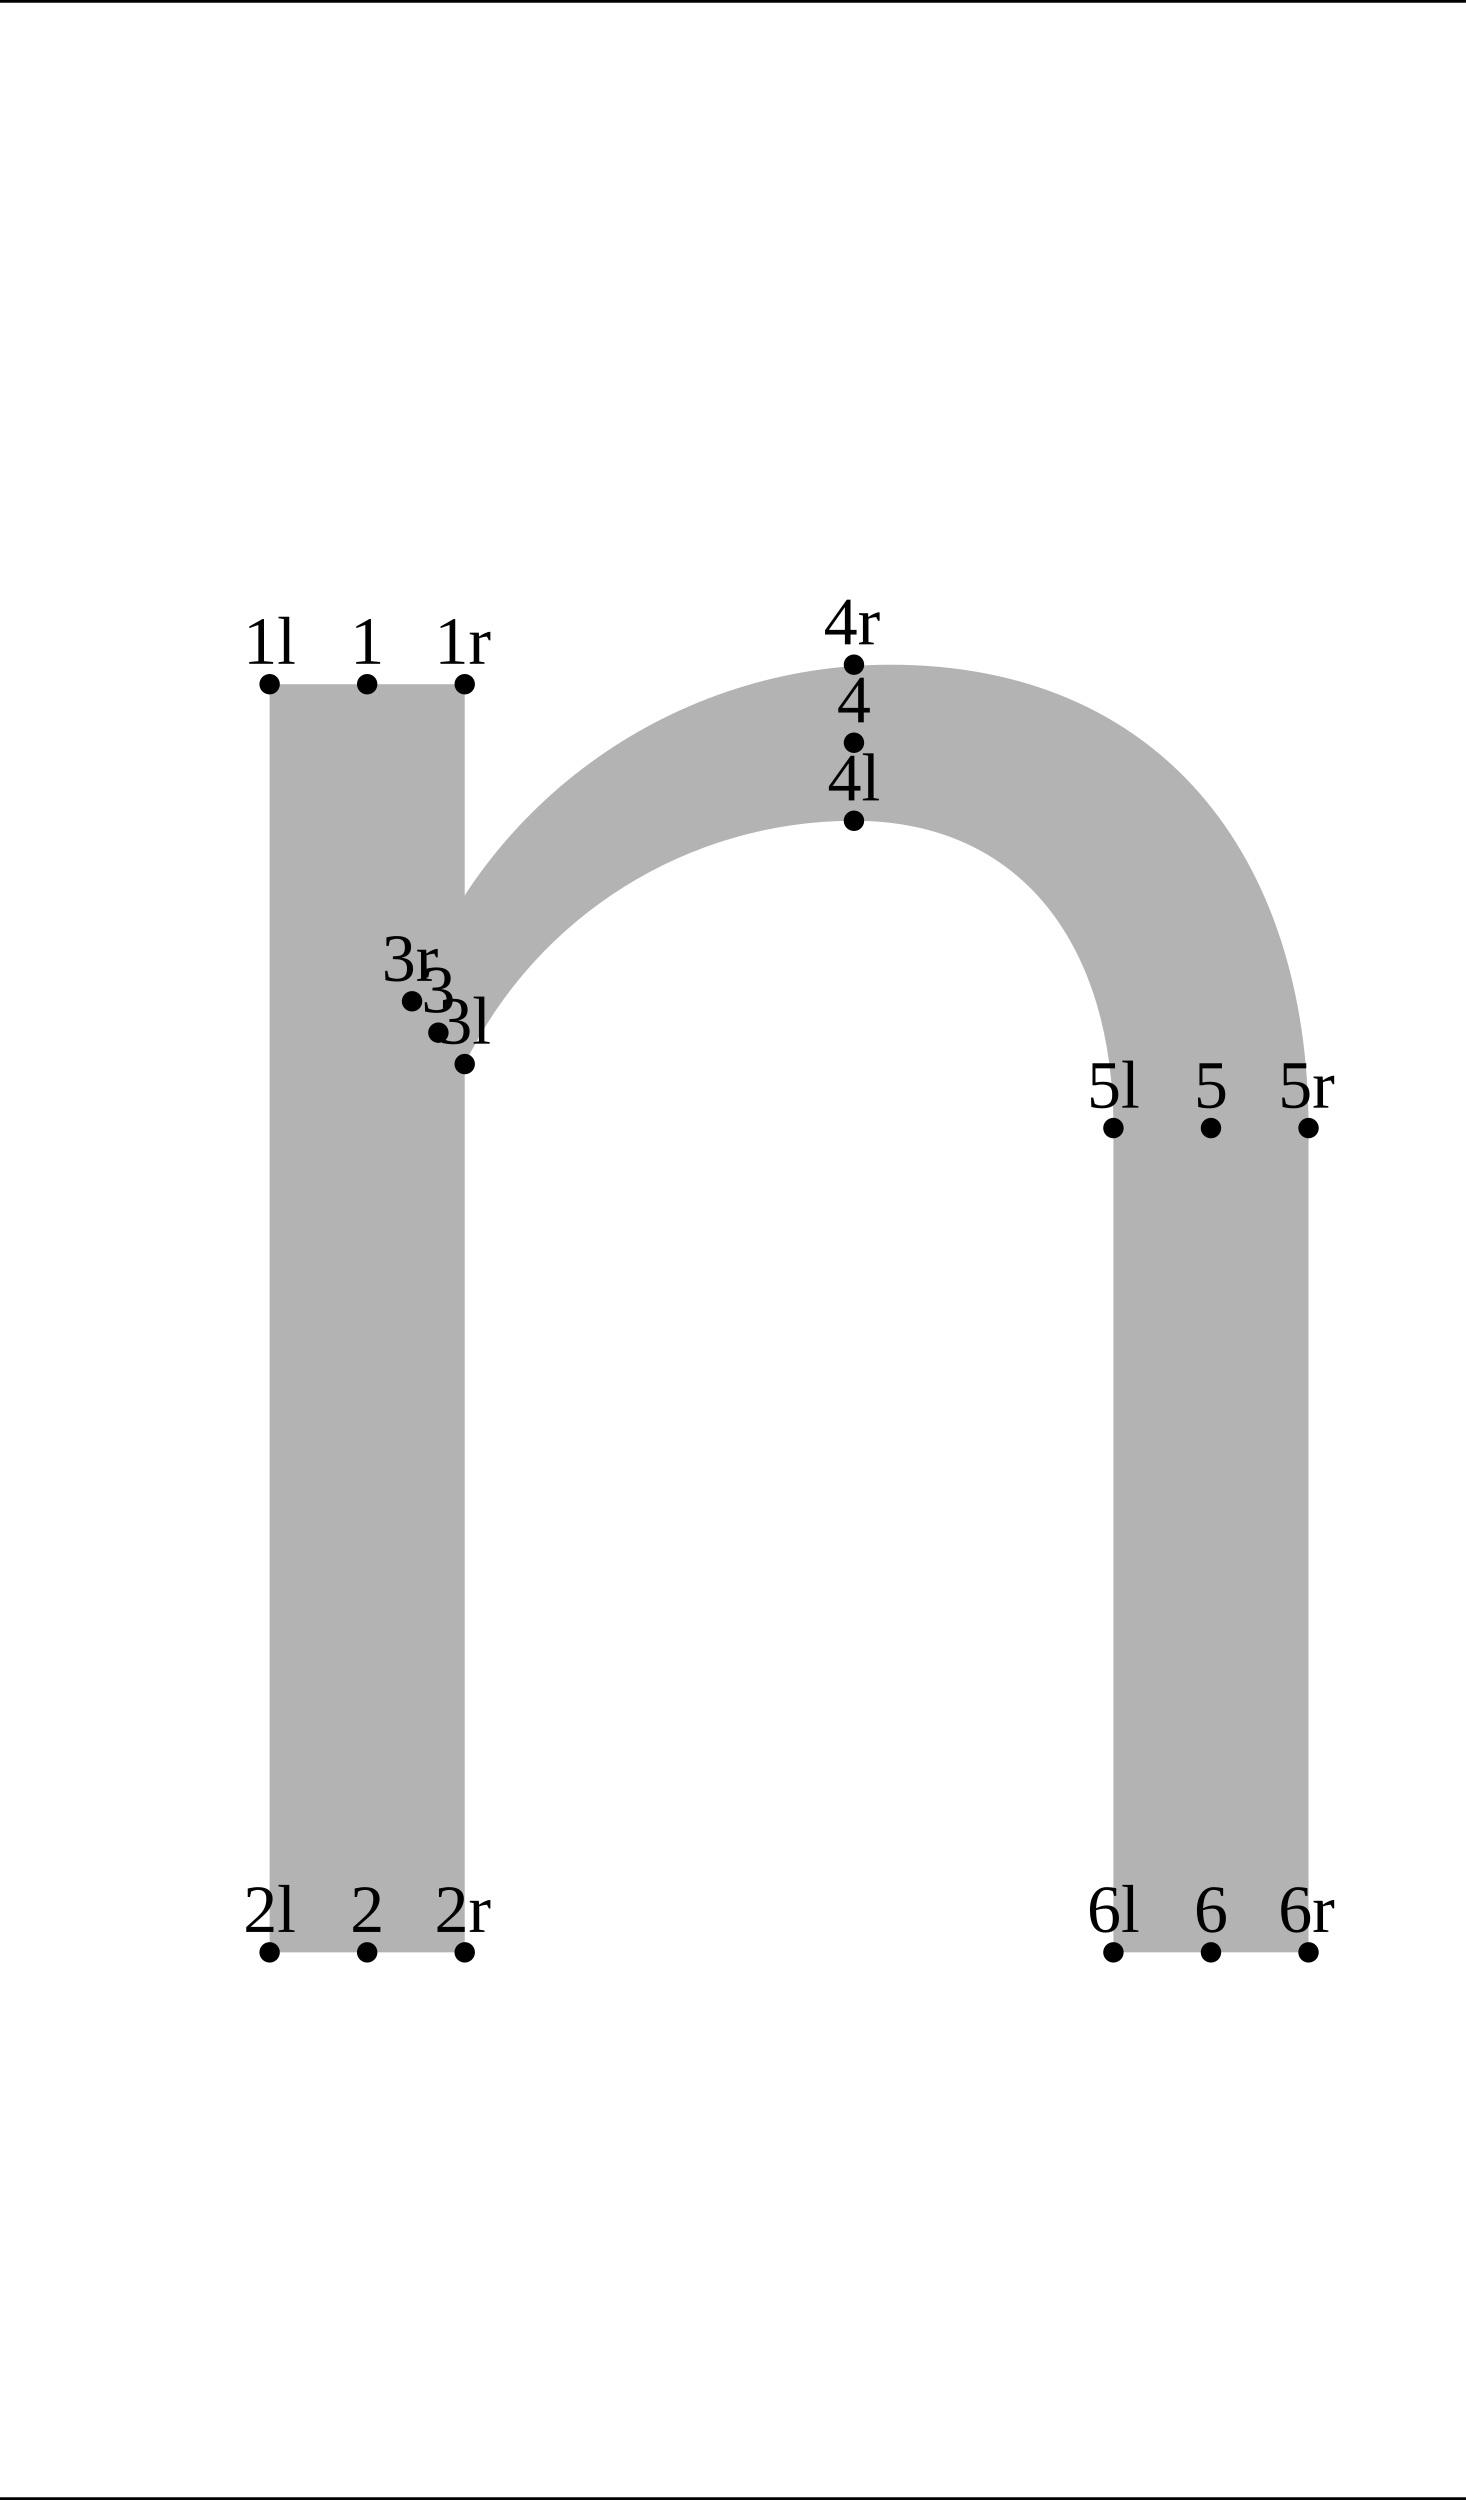
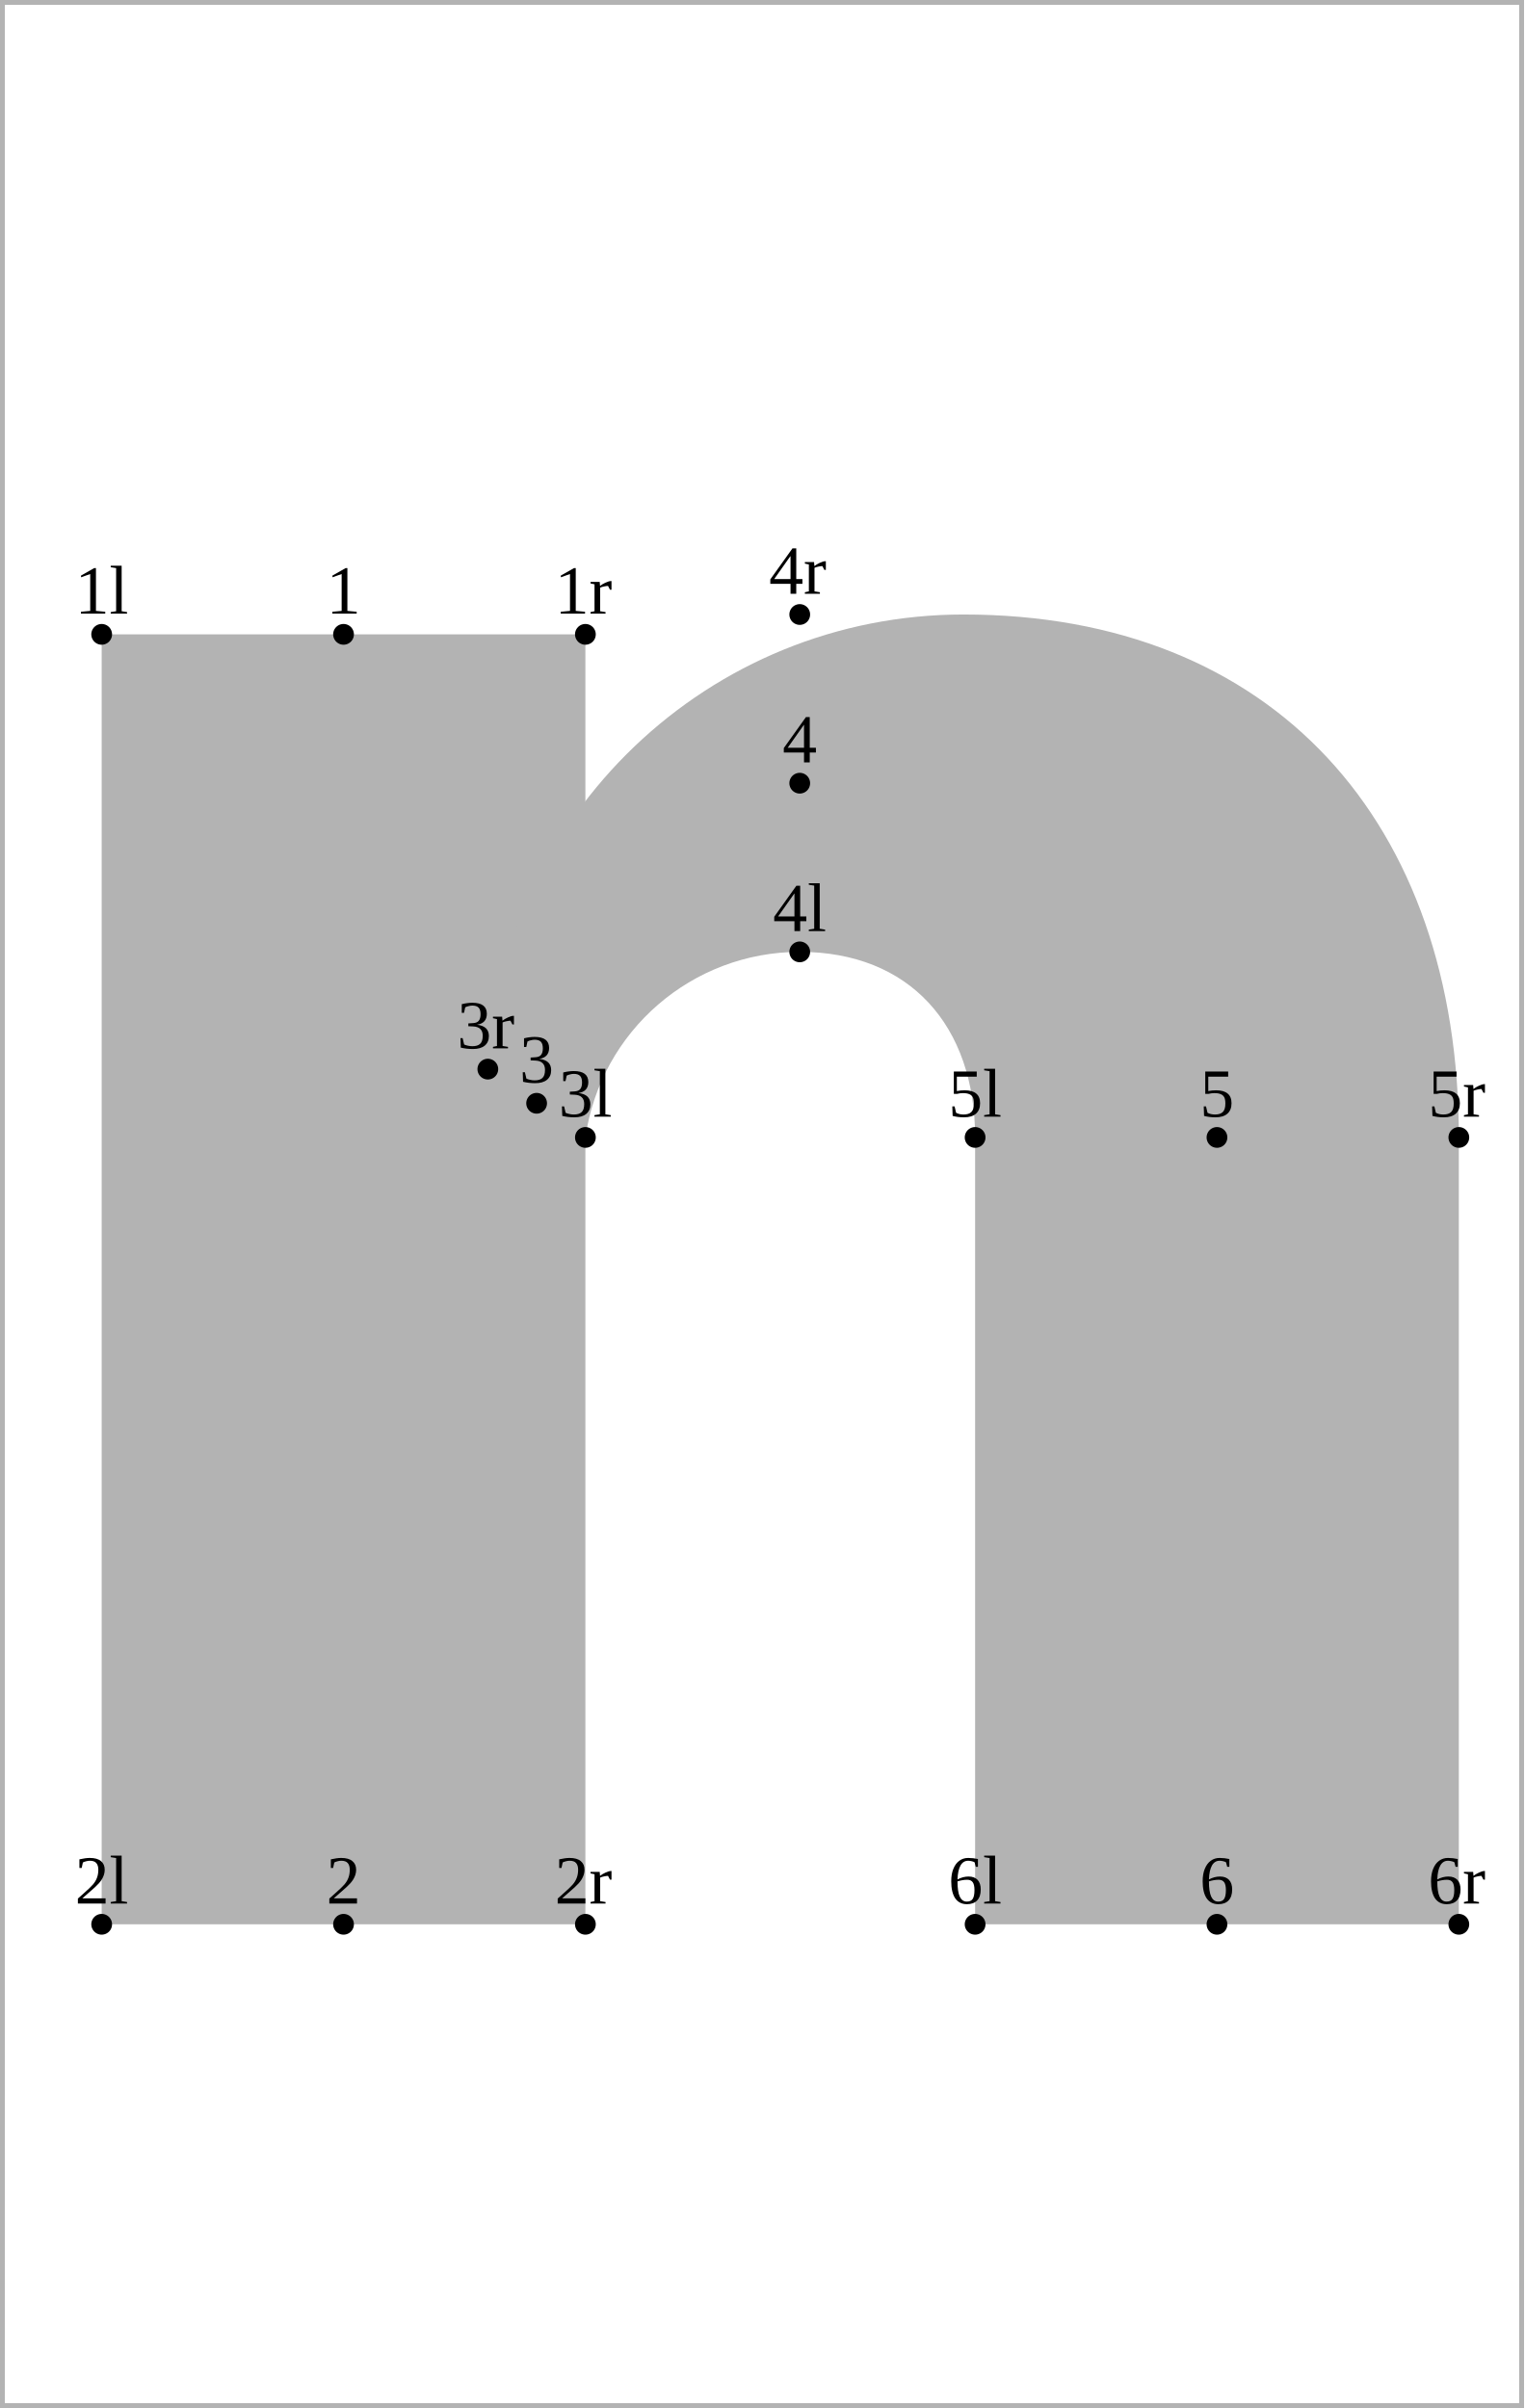
- <svg xmlns="http://www.w3.org/2000/svg" version="1.1" width="215.593" height="367.662" viewBox="0 0 215.593 367.662">
-   <path d="M39.652 100.623L68.344 100.623L68.344 287.123L39.652 287.123Z" style="fill: rgb(70%,70%,70%);stroke: none;" />
-   <path d="M60.598 147.253C71.261 117.559,99.416 97.754,130.966 97.754C170.113 97.754,192.439 125.364,192.439 165.899L192.439 287.123L163.746 287.123L163.746 165.899C163.746 139.48,150.561 120.708,125.586 120.708C101.235 120.708,79.015 134.595,68.344 156.484Z" style="fill: rgb(70%,70%,70%);stroke: none;" />
-   <g transform="translate(35.77753 97.62328)" style="fill: rgb(0%,0%,0%);">
+ <svg xmlns="http://www.w3.org/2000/svg" version="1.1" width="225.598" height="356.505" viewBox="0 0 225.598 356.505">
+   <path d="M15.05 93.915L86.653 93.915L86.653 284.891L15.05 284.891Z" style="fill: rgb(70%,70%,70%);stroke: none;" />
+   <path d="M72.212 158.284C73.909 120.631,104.929 90.977,142.621 90.977C188.467 90.977,215.945 121.692,215.945 168.396L215.945 284.891L144.342 284.891L144.342 168.396C144.342 151.835,134.627 140.925,118.382 140.925C102.449 140.925,88.934 152.626,86.653 168.396Z" style="fill: rgb(70%,70%,70%);stroke: none;" />
+   <g transform="matrix(1.024002,-0,-0,1.024002,11.08298 90.84288)" style="fill: rgb(0%,0%,0%);">
    <text font-size="9.963">1l</text>
  </g>
-   <path d="M39.652 100.623l0 0" style="stroke:rgb(0%,0%,0%); stroke-width: 3;stroke-linecap: round;stroke-linejoin: round;stroke-miterlimit: 10;fill: none;" />
-   <g transform="translate(35.77753 284.1234)" style="fill: rgb(0%,0%,0%);">
+   <path d="M15.05 93.915l0 0" style="stroke:rgb(0%,0%,0%); stroke-width: 3.072;stroke-linecap: round;stroke-linejoin: round;stroke-miterlimit: 10;fill: none;" />
+   <g transform="matrix(1.024002,-0,-0,1.024002,11.08298 281.8194)" style="fill: rgb(0%,0%,0%);">
    <text font-size="9.963">2l</text>
  </g>
-   <path d="M39.652 287.123l0 0" style="stroke:rgb(0%,0%,0%); stroke-width: 3;stroke-linecap: round;stroke-linejoin: round;stroke-miterlimit: 10;fill: none;" />
-   <g transform="translate(64.46997 153.4839)" style="fill: rgb(0%,0%,0%);">
+   <path d="M15.05 284.891l0 0" style="stroke:rgb(0%,0%,0%); stroke-width: 3.072;stroke-linecap: round;stroke-linejoin: round;stroke-miterlimit: 10;fill: none;" />
+   <g transform="matrix(1.024002,-0,-0,1.024002,82.68553 165.3236)" style="fill: rgb(0%,0%,0%);">
    <text font-size="9.963">3l</text>
  </g>
-   <path d="M68.344 156.484l0 0" style="stroke:rgb(0%,0%,0%); stroke-width: 3;stroke-linecap: round;stroke-linejoin: round;stroke-miterlimit: 10;fill: none;" />
-   <g transform="translate(121.7117 117.7078)" style="fill: rgb(0%,0%,0%);">
+   <path d="M86.653 168.396l0 0" style="stroke:rgb(0%,0%,0%); stroke-width: 3.072;stroke-linecap: round;stroke-linejoin: round;stroke-miterlimit: 10;fill: none;" />
+   <g transform="matrix(1.024002,-0,-0,1.024002,114.4148 137.853)" style="fill: rgb(0%,0%,0%);">
    <text font-size="9.963">4l</text>
  </g>
-   <path d="M125.586 120.708l0 0" style="stroke:rgb(0%,0%,0%); stroke-width: 3;stroke-linecap: round;stroke-linejoin: round;stroke-miterlimit: 10;fill: none;" />
-   <g transform="translate(159.8718 162.8994)" style="fill: rgb(0%,0%,0%);">
+   <path d="M118.382 140.925l0 0" style="stroke:rgb(0%,0%,0%); stroke-width: 3.072;stroke-linecap: round;stroke-linejoin: round;stroke-miterlimit: 10;fill: none;" />
+   <g transform="matrix(1.024002,-0,-0,1.024002,140.3748 165.3236)" style="fill: rgb(0%,0%,0%);">
    <text font-size="9.963">5l</text>
  </g>
-   <path d="M163.746 165.899l0 0" style="stroke:rgb(0%,0%,0%); stroke-width: 3;stroke-linecap: round;stroke-linejoin: round;stroke-miterlimit: 10;fill: none;" />
-   <g transform="translate(159.8718 284.1234)" style="fill: rgb(0%,0%,0%);">
+   <path d="M144.342 168.396l0 0" style="stroke:rgb(0%,0%,0%); stroke-width: 3.072;stroke-linecap: round;stroke-linejoin: round;stroke-miterlimit: 10;fill: none;" />
+   <g transform="matrix(1.024002,-0,-0,1.024002,140.3748 281.8194)" style="fill: rgb(0%,0%,0%);">
    <text font-size="9.963">6l</text>
  </g>
-   <path d="M163.746 287.123l0 0" style="stroke:rgb(0%,0%,0%); stroke-width: 3;stroke-linecap: round;stroke-linejoin: round;stroke-miterlimit: 10;fill: none;" />
-   <g transform="translate(51.50745 97.62328)" style="fill: rgb(0%,0%,0%);">
+   <path d="M144.342 284.891l0 0" style="stroke:rgb(0%,0%,0%); stroke-width: 3.072;stroke-linecap: round;stroke-linejoin: round;stroke-miterlimit: 10;fill: none;" />
+   <g transform="matrix(1.024002,-0,-0,1.024002,48.30118 90.84288)" style="fill: rgb(0%,0%,0%);">
    <text font-size="9.963">1</text>
  </g>
-   <path d="M53.998 100.623l0 0" style="stroke:rgb(0%,0%,0%); stroke-width: 3;stroke-linecap: round;stroke-linejoin: round;stroke-miterlimit: 10;fill: none;" />
-   <g transform="translate(51.50745 284.1234)" style="fill: rgb(0%,0%,0%);">
+   <path d="M50.852 93.915l0 0" style="stroke:rgb(0%,0%,0%); stroke-width: 3.072;stroke-linecap: round;stroke-linejoin: round;stroke-miterlimit: 10;fill: none;" />
+   <g transform="matrix(1.024002,-0,-0,1.024002,48.30118 281.8194)" style="fill: rgb(0%,0%,0%);">
    <text font-size="9.963">2</text>
  </g>
-   <path d="M53.998 287.123l0 0" style="stroke:rgb(0%,0%,0%); stroke-width: 3;stroke-linecap: round;stroke-linejoin: round;stroke-miterlimit: 10;fill: none;" />
-   <g transform="translate(61.98059 148.8682)" style="fill: rgb(0%,0%,0%);">
+   <path d="M50.852 284.891l0 0" style="stroke:rgb(0%,0%,0%); stroke-width: 3.072;stroke-linecap: round;stroke-linejoin: round;stroke-miterlimit: 10;fill: none;" />
+   <g transform="matrix(1.024002,-0,-0,1.024002,76.8821 160.2678)" style="fill: rgb(0%,0%,0%);">
    <text font-size="9.963">3</text>
  </g>
-   <path d="M64.471 151.868l0 0" style="stroke:rgb(0%,0%,0%); stroke-width: 3;stroke-linecap: round;stroke-linejoin: round;stroke-miterlimit: 10;fill: none;" />
-   <g transform="translate(123.0954 106.2309)" style="fill: rgb(0%,0%,0%);">
+   <path d="M79.433 163.34l0 0" style="stroke:rgb(0%,0%,0%); stroke-width: 3.072;stroke-linecap: round;stroke-linejoin: round;stroke-miterlimit: 10;fill: none;" />
+   <g transform="matrix(1.024002,-0,-0,1.024002,115.8317 112.8788)" style="fill: rgb(0%,0%,0%);">
    <text font-size="9.963">4</text>
  </g>
-   <path d="M125.586 109.231l0 0" style="stroke:rgb(0%,0%,0%); stroke-width: 3;stroke-linecap: round;stroke-linejoin: round;stroke-miterlimit: 10;fill: none;" />
-   <g transform="translate(175.6018 162.8994)" style="fill: rgb(0%,0%,0%);">
+   <path d="M118.382 115.951l0 0" style="stroke:rgb(0%,0%,0%); stroke-width: 3.072;stroke-linecap: round;stroke-linejoin: round;stroke-miterlimit: 10;fill: none;" />
+   <g transform="matrix(1.024002,-0,-0,1.024002,177.593 165.3236)" style="fill: rgb(0%,0%,0%);">
    <text font-size="9.963">5</text>
  </g>
-   <path d="M178.092 165.899l0 0" style="stroke:rgb(0%,0%,0%); stroke-width: 3;stroke-linecap: round;stroke-linejoin: round;stroke-miterlimit: 10;fill: none;" />
-   <g transform="translate(175.6018 284.1234)" style="fill: rgb(0%,0%,0%);">
+   <path d="M180.143 168.396l0 0" style="stroke:rgb(0%,0%,0%); stroke-width: 3.072;stroke-linecap: round;stroke-linejoin: round;stroke-miterlimit: 10;fill: none;" />
+   <g transform="matrix(1.024002,-0,-0,1.024002,177.593 281.8194)" style="fill: rgb(0%,0%,0%);">
    <text font-size="9.963">6</text>
  </g>
-   <path d="M178.092 287.123l0 0" style="stroke:rgb(0%,0%,0%); stroke-width: 3;stroke-linecap: round;stroke-linejoin: round;stroke-miterlimit: 10;fill: none;" />
-   <g transform="translate(63.90265 97.62328)" style="fill: rgb(0%,0%,0%);">
+   <path d="M180.143 284.891l0 0" style="stroke:rgb(0%,0%,0%); stroke-width: 3.072;stroke-linecap: round;stroke-linejoin: round;stroke-miterlimit: 10;fill: none;" />
+   <g transform="matrix(1.024002,-0,-0,1.024002,82.1046 90.84288)" style="fill: rgb(0%,0%,0%);">
    <text font-size="9.963">1r</text>
  </g>
-   <path d="M68.344 100.623l0 0" style="stroke:rgb(0%,0%,0%); stroke-width: 3;stroke-linecap: round;stroke-linejoin: round;stroke-miterlimit: 10;fill: none;" />
-   <g transform="translate(63.90265 284.1234)" style="fill: rgb(0%,0%,0%);">
+   <path d="M86.653 93.915l0 0" style="stroke:rgb(0%,0%,0%); stroke-width: 3.072;stroke-linecap: round;stroke-linejoin: round;stroke-miterlimit: 10;fill: none;" />
+   <g transform="matrix(1.024002,-0,-0,1.024002,82.1046 281.8194)" style="fill: rgb(0%,0%,0%);">
    <text font-size="9.963">2r</text>
  </g>
-   <path d="M68.344 287.123l0 0" style="stroke:rgb(0%,0%,0%); stroke-width: 3;stroke-linecap: round;stroke-linejoin: round;stroke-miterlimit: 10;fill: none;" />
-   <g transform="translate(56.15648 144.2525)" style="fill: rgb(0%,0%,0%);">
+   <path d="M86.653 284.891l0 0" style="stroke:rgb(0%,0%,0%); stroke-width: 3.072;stroke-linecap: round;stroke-linejoin: round;stroke-miterlimit: 10;fill: none;" />
+   <g transform="matrix(1.024002,-0,-0,1.024002,67.66388 155.2121)" style="fill: rgb(0%,0%,0%);">
    <text font-size="9.963">3r</text>
  </g>
-   <path d="M60.598 147.253l0 0" style="stroke:rgb(0%,0%,0%); stroke-width: 3;stroke-linecap: round;stroke-linejoin: round;stroke-miterlimit: 10;fill: none;" />
-   <g transform="translate(121.1443 94.75398)" style="fill: rgb(0%,0%,0%);">
+   <path d="M72.212 158.284l0 0" style="stroke:rgb(0%,0%,0%); stroke-width: 3.072;stroke-linecap: round;stroke-linejoin: round;stroke-miterlimit: 10;fill: none;" />
+   <g transform="matrix(1.024002,-0,-0,1.024002,113.8339 87.90471)" style="fill: rgb(0%,0%,0%);">
    <text font-size="9.963">4r</text>
  </g>
-   <path d="M125.586 97.754l0 0" style="stroke:rgb(0%,0%,0%); stroke-width: 3;stroke-linecap: round;stroke-linejoin: round;stroke-miterlimit: 10;fill: none;" />
-   <g transform="translate(187.997 162.8994)" style="fill: rgb(0%,0%,0%);">
+   <path d="M118.382 90.977l0 0" style="stroke:rgb(0%,0%,0%); stroke-width: 3.072;stroke-linecap: round;stroke-linejoin: round;stroke-miterlimit: 10;fill: none;" />
+   <g transform="matrix(1.024002,-0,-0,1.024002,211.3964 165.3236)" style="fill: rgb(0%,0%,0%);">
    <text font-size="9.963">5r</text>
  </g>
-   <path d="M192.439 165.899l0 0" style="stroke:rgb(0%,0%,0%); stroke-width: 3;stroke-linecap: round;stroke-linejoin: round;stroke-miterlimit: 10;fill: none;" />
-   <g transform="translate(187.997 284.1234)" style="fill: rgb(0%,0%,0%);">
+   <path d="M215.945 168.396l0 0" style="stroke:rgb(0%,0%,0%); stroke-width: 3.072;stroke-linecap: round;stroke-linejoin: round;stroke-miterlimit: 10;fill: none;" />
+   <g transform="matrix(1.024002,-0,-0,1.024002,211.3964 281.8194)" style="fill: rgb(0%,0%,0%);">
    <text font-size="9.963">6r</text>
  </g>
-   <path d="M192.439 287.123l0 0" style="stroke:rgb(0%,0%,0%); stroke-width: 3;stroke-linecap: round;stroke-linejoin: round;stroke-miterlimit: 10;fill: none;" />
-   <path d="M0.2 0.2L215.393 0.2" style="stroke:rgb(0%,0%,0%); stroke-width: 0.4;stroke-linecap: square;stroke-linejoin: round;stroke-miterlimit: 10;fill: none;" />
-   <path d="M0.2 367.462L215.393 367.462" style="stroke:rgb(0%,0%,0%); stroke-width: 0.4;stroke-linecap: square;stroke-linejoin: round;stroke-miterlimit: 10;fill: none;" />
+   <path d="M215.945 284.891l0 0" style="stroke:rgb(0%,0%,0%); stroke-width: 3.072;stroke-linecap: round;stroke-linejoin: round;stroke-miterlimit: 10;fill: none;" />
+   <path d="M0 -0L0 0.72L0.72 0.72L225.598 0.72L224.877 0.72L224.877 356.505L224.877 355.785L0 355.785L0.72 355.785L0.72 -0L0 -0L0 0.72L0 356.505L0.72 356.505L225.598 356.505L225.598 355.785L225.598 -0L224.877 -0Z" style="fill: rgb(70%,70%,70%);stroke: none;" />
</svg>
